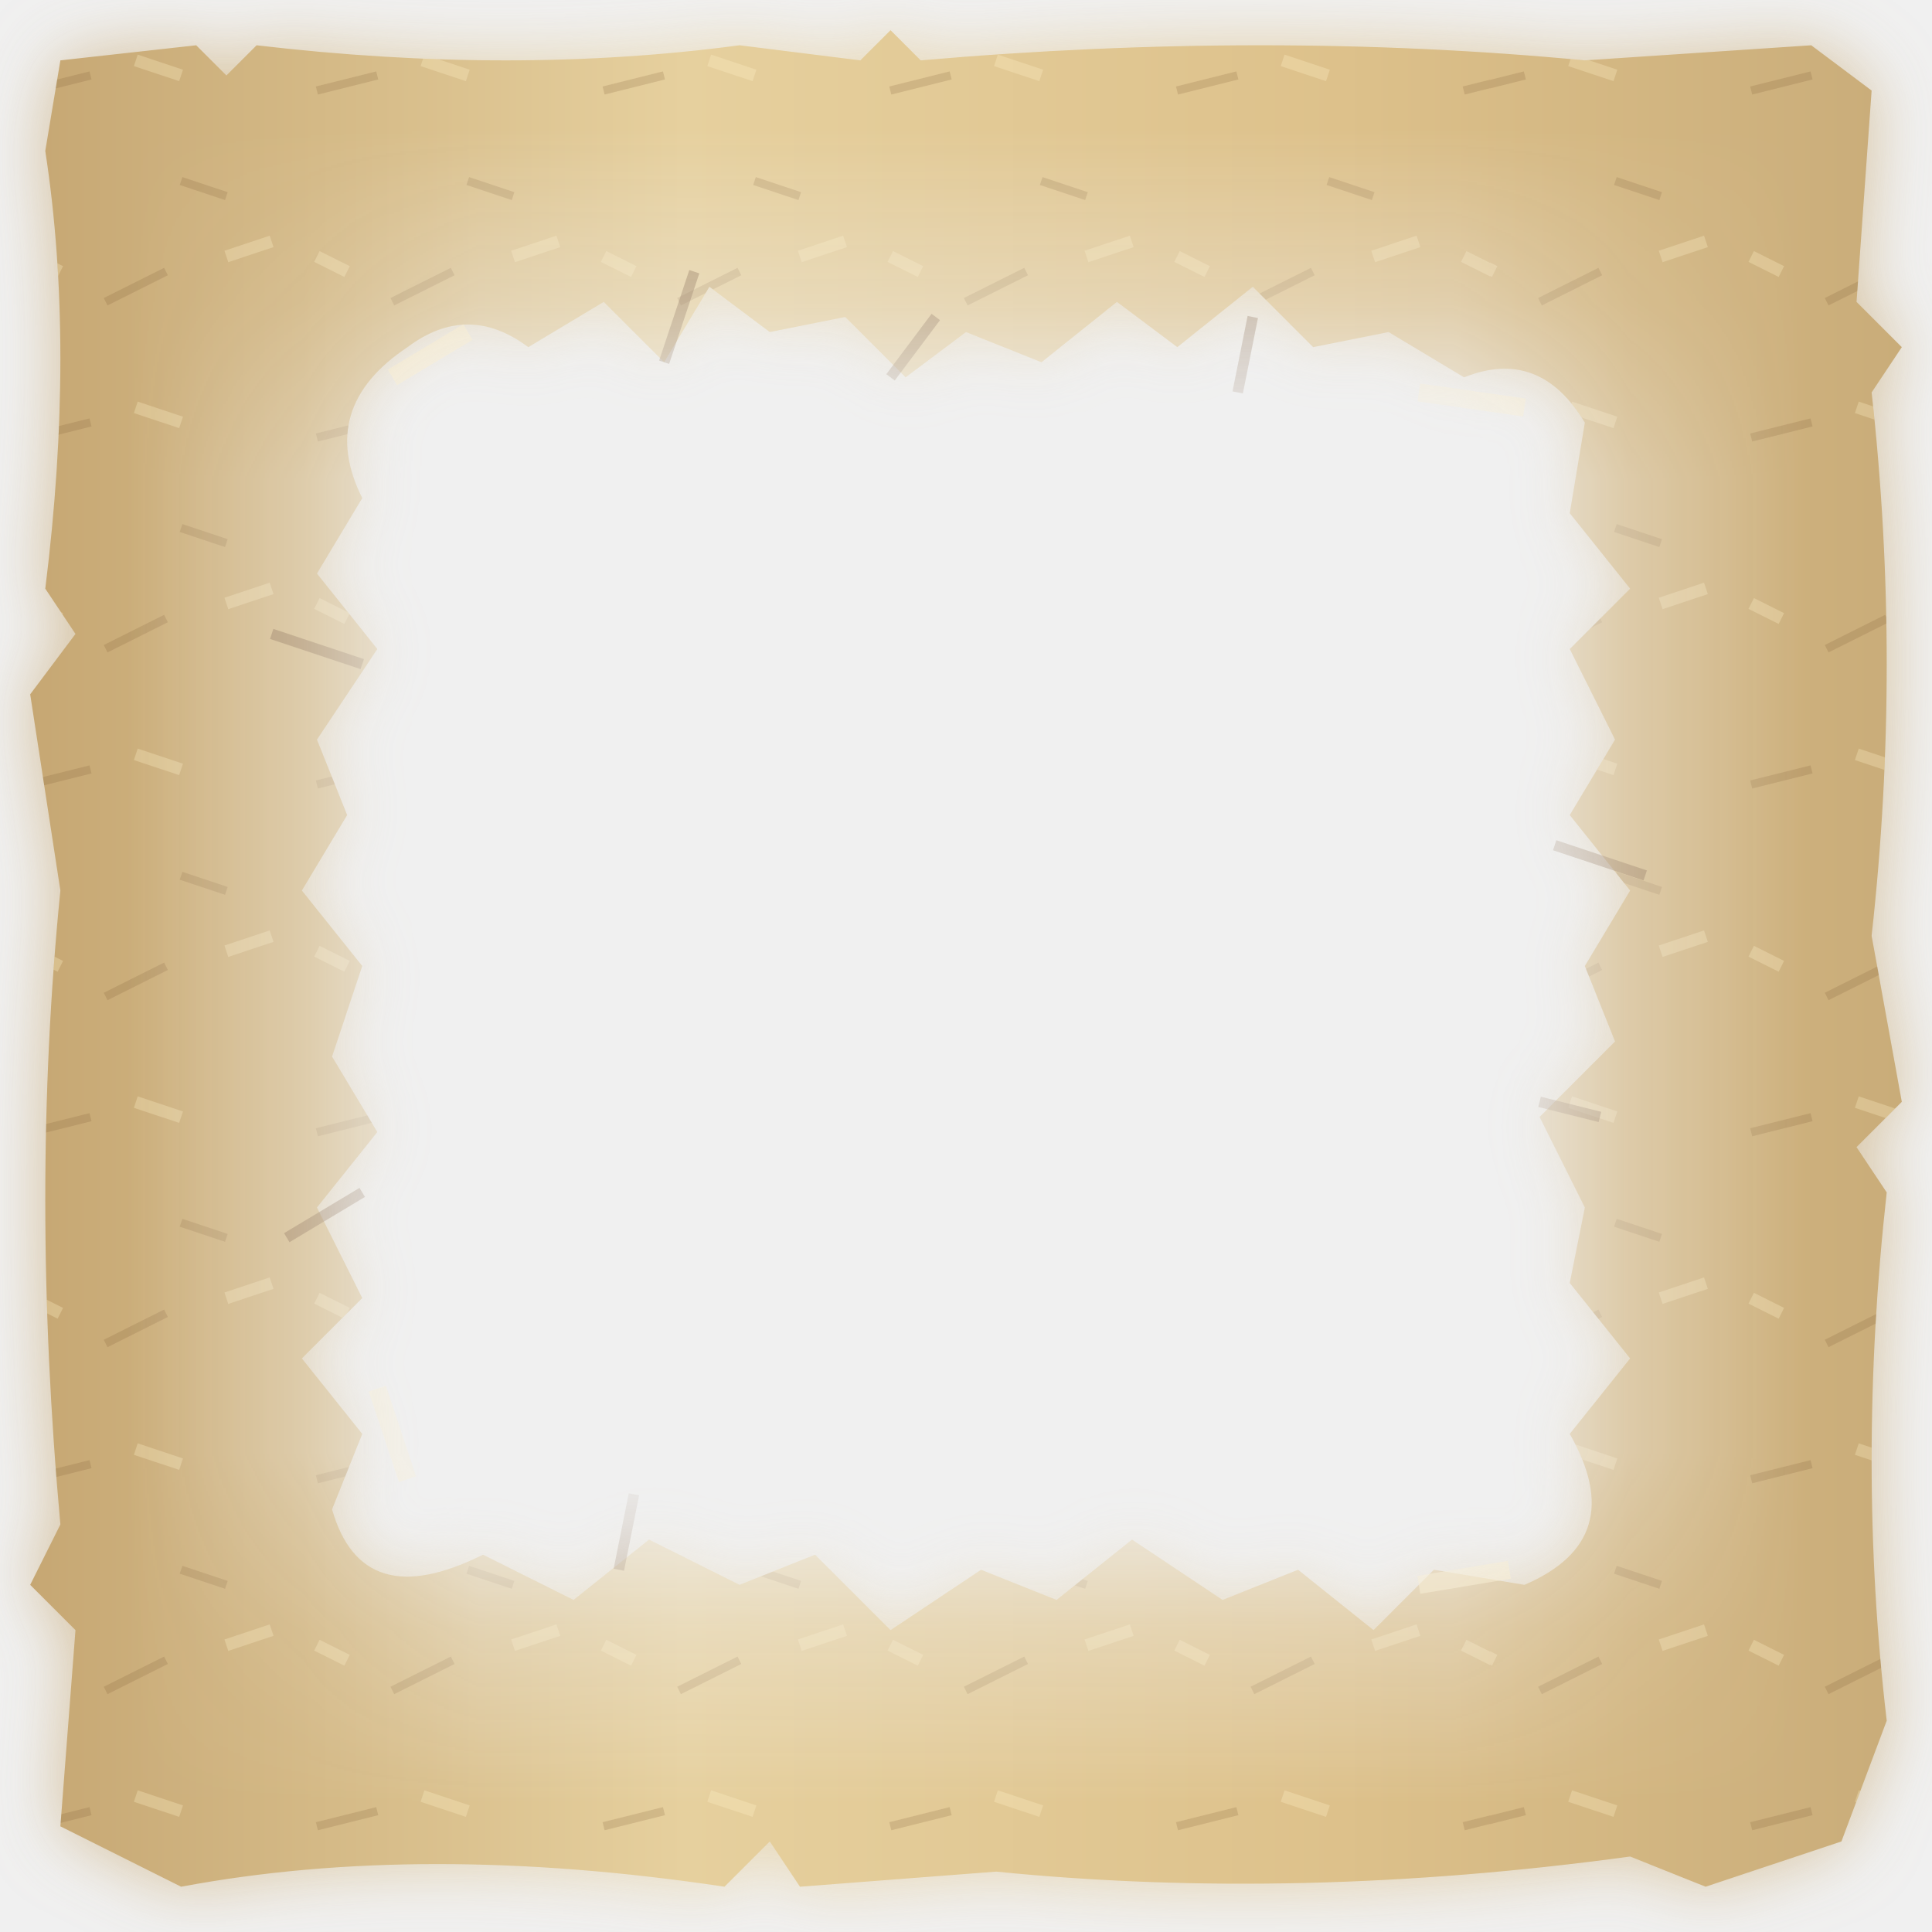
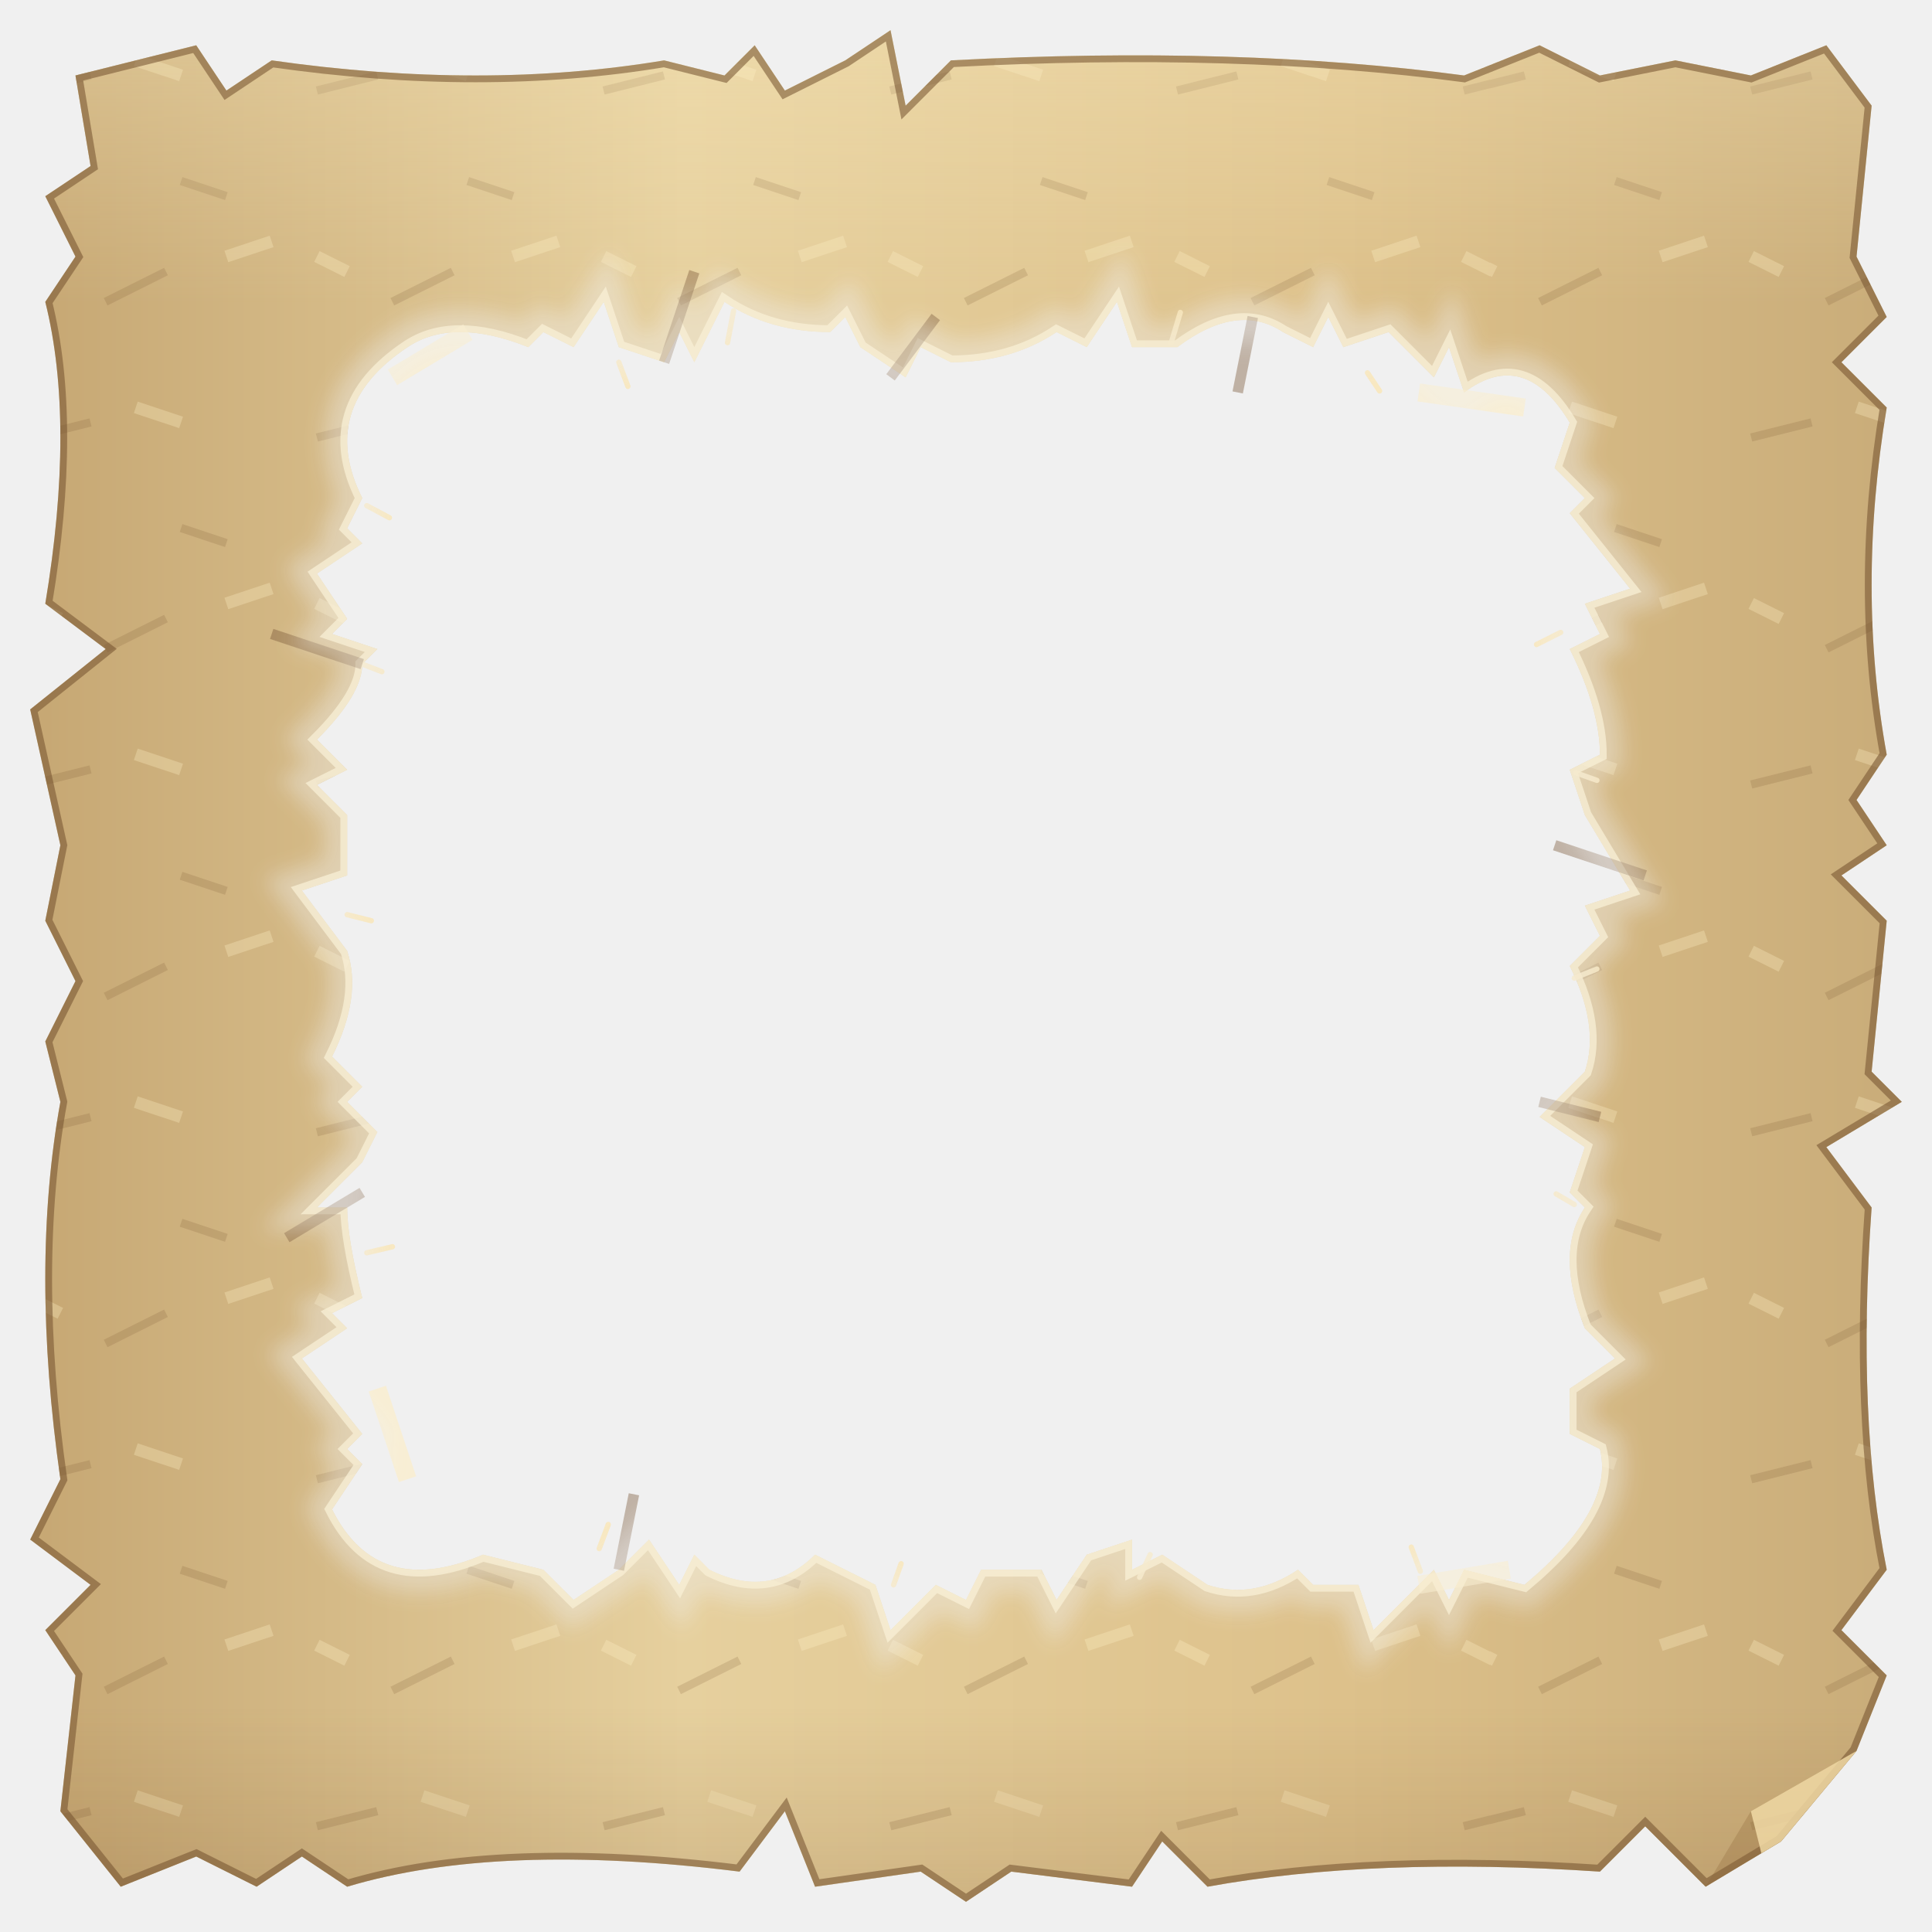
<svg xmlns="http://www.w3.org/2000/svg" viewBox="0 0 128 128">
  <defs>
    <linearGradient id="paper">
      <stop stop-color="#c6a773" />
      <stop offset=".35" stop-color="#e6d09e" />
      <stop offset=".7" stop-color="#ddc18b" />
      <stop offset="1" stop-color="#c9ac79" />
    </linearGradient>
-     <linearGradient id="fade-x">
-       <stop stop-color="#fff" />
-       <stop offset=".07" stop-color="#fff" />
-       <stop offset=".16" stop-color="#fff" stop-opacity=".65" />
-       <stop offset=".25" stop-color="#fff" stop-opacity="0" />
-       <stop offset=".75" stop-color="#fff" stop-opacity="0" />
-       <stop offset=".84" stop-color="#fff" stop-opacity=".65" />
-       <stop offset=".93" stop-color="#fff" />
-       <stop offset="1" stop-color="#fff" />
+     <linearGradient id="curl" x1="0" y1="0" x2="0" y2="1">
+       <stop stop-color="#fff1c5" stop-opacity=".35" />
+       <stop offset=".16" stop-color="#fff1c5" stop-opacity="0" />
+       <stop offset=".88" stop-color="#6e451e" stop-opacity="0" />
+       <stop offset="1" stop-color="#6e451e" stop-opacity=".2" />
    </linearGradient>
-     <linearGradient id="fade-y" x1="0" y1="0" x2="0" y2="1" href="#fade-x" />
-     <mask id="fade">
-       <rect width="128" height="128" fill="#000" />
-       <rect width="128" height="128" fill="url(#fade-x)" />
-       <rect width="128" height="128" fill="url(#fade-y)" />
-     </mask>
-     <path id="rim" fill-rule="evenodd" d="M4 4 13 3 15 5 17 3Q34 5 49 3L57 4 59 2 61 4Q84 2 105 4L120 3 124 6 123 20 126 23 124 26Q126 44 124 62L126 73 123 76 125 79Q123 97 125 114L122 122 113 125 108 123Q86 126 66 124L53 125 51 122 48 125Q28 122 12 125L4 121 5 108 2 105 4 101Q2 79 4 59L2 46 5 42 3 39Q5 23 3 10Z M27 23Q31 20 35 23L40 20 44 24 47 19 51 22 56 21 60 25 64 22 69 24 74 20 78 23 83 19 87 23 92 22 97 25Q102 23 105 28L104 34 108 39 104 43 107 49 104 54 108 59 105 64 107 69 102 74 105 80 104 85 108 90 104 95Q108 102 101 105L95 104 91 108 86 104 81 106 75 102 70 106 65 104 59 108 54 103 49 105 43 102 38 106 32 103Q24 107 22 100L24 95 20 90 24 86 21 80 25 75 22 70 24 64 20 59 23 54 21 49 25 43 21 38 24 33Q21 27 27 23Z" />
+     <path id="outer-edge" d="M5 5 13 3 15 6 18 4Q32 6 44 4L48 5 50 3 52 6 56 4 59 2 60 7 63 4Q82 3 97 5L102 3 106 5 111 4 116 5 121 3 124 7 123 17 125 21 122 24 125 27Q123 39 125 50L123 53 125 56 122 58 125 61 124 71 126 73 121 76 124 80Q123 94 125 104L122 108 125 111 123 116 118 122 113 125 109 121 106 124Q91 123 80 125L77 122 75 125 67 124 64 126 61 124 54 125 52 120 49 124Q33 122 23 125L20 123 17 125 13 123 8 125 4 120 5 111 3 108 6 105 2 102 4 98Q2 84 4 73L3 69 5 65 3 61 4 56 2 47 7 43 3 40Q5 28 3 20L5 17 3 13 6 11Z" />
+     <path id="inner-edge" d="M27 23Q30 21 35 23L36 22 38 23 40 20 41 23 44 24 45 22 46 24 48 20Q51 22 55 22L56 21 57 23 60 25 61 23 63 24Q67 24 70 22L72 23 74 20 75 23 78 23Q82 20 85 22L87 23 88 21 89 23 92 22 95 25 96 23 97 26Q101 23 104 28L103 31 105 33 104 34 108 39 105 40 106 42 104 43Q106 47 106 50L104 51 105 54 108 59 105 60 106 62 104 64Q106 68 105 71L102 74 105 76 104 79 105 80Q103 83 105 88L107 90 104 92 104 95 106 96Q107 100 101 105L97 104 96 106 95 104 91 108 90 105 87 105 86 104Q83 106 80 105L77 103 75 104 75 102 72 103 70 106 69 104 65 104 64 106 62 105 59 108 58 105 54 103Q51 106 47 104L46 103 45 105 43 102 41 104 38 106 36 104 32 103Q25 106 22 100L24 97 23 96 24 95 20 90 23 88 22 87 24 86Q23 82 23 80L21 80 24 77 25 75 23 73 24 72 22 70Q24 66 23 63L20 59 23 58 23 54 21 52 23 51 21 49Q24 46 24 44L25 43 22 42 23 41 21 38 24 36 23 35 24 33Q21 27 27 23Z" />
+     <path id="rim" fill-rule="evenodd" d="M5 5 13 3 15 6 18 4Q32 6 44 4L48 5 50 3 52 6 56 4 59 2 60 7 63 4Q82 3 97 5L102 3 106 5 111 4 116 5 121 3 124 7 123 17 125 21 122 24 125 27Q123 39 125 50L123 53 125 56 122 58 125 61 124 71 126 73 121 76 124 80Q123 94 125 104L122 108 125 111 123 116 118 122 113 125 109 121 106 124Q91 123 80 125L77 122 75 125 67 124 64 126 61 124 54 125 52 120 49 124Q33 122 23 125L20 123 17 125 13 123 8 125 4 120 5 111 3 108 6 105 2 102 4 98Q2 84 4 73L3 69 5 65 3 61 4 56 2 47 7 43 3 40Q5 28 3 20L5 17 3 13 6 11Z M27 23Q30 21 35 23L36 22 38 23 40 20 41 23 44 24 45 22 46 24 48 20Q51 22 55 22L56 21 57 23 60 25 61 23 63 24Q67 24 70 22L72 23 74 20 75 23 78 23Q82 20 85 22L87 23 88 21 89 23 92 22 95 25 96 23 97 26Q101 23 104 28L103 31 105 33 104 34 108 39 105 40 106 42 104 43Q106 47 106 50L104 51 105 54 108 59 105 60 106 62 104 64Q106 68 105 71L102 74 105 76 104 79 105 80Q103 83 105 88L107 90 104 92 104 95 106 96Q107 100 101 105L97 104 96 106 95 104 91 108 90 105 87 105 86 104Q83 106 80 105L77 103 75 104 75 102 72 103 70 106 69 104 65 104 64 106 62 105 59 108 58 105 54 103Q51 106 47 104L46 103 45 105 43 102 41 104 38 106 36 104 32 103Q25 106 22 100L24 97 23 96 24 95 20 90 23 88 22 87 24 86Q23 82 23 80L21 80 24 77 25 75 23 73 24 72 22 70Q24 66 23 63L20 59 23 58 23 54 21 52 23 51 21 49Q24 46 24 44L25 43 22 42 23 41 21 38 24 36 23 35 24 33Q21 27 27 23Z" />
    <clipPath id="rim-clip">
      <use href="#rim" clip-rule="evenodd" />
    </clipPath>
-     <filter id="soft" x="-15%" y="-15%" width="130%" height="130%">
-       <feGaussianBlur stdDeviation="2.2" />
+     <filter id="inner-soft" x="-10%" y="-10%" width="120%" height="120%">
+       <feGaussianBlur stdDeviation=".65" />
    </filter>
+     <mask id="inner-fade" maskUnits="userSpaceOnUse" x="0" y="0" width="128" height="128">
+       <rect width="128" height="128" fill="#fff" />
+       <use href="#inner-edge" fill="none" stroke="#000" stroke-width="3" opacity=".4" filter="url(#inner-soft)" />
+     </mask>
    <pattern id="fibres" width="19" height="23" patternUnits="userSpaceOnUse">
      <path d="m2 6 4-1m6 7 3 1M7 20l4-2" stroke="#77512d" stroke-width=".55" opacity=".18" />
      <path d="m9 4 3 1m3 12 3-1M2 17l2 1" stroke="#fff1c7" stroke-width=".8" opacity=".3" />
    </pattern>
  </defs>
-   <g mask="url(#fade)">
-     <use href="#rim" fill="url(#paper)" filter="url(#soft)" opacity=".7" />
+   <g mask="url(#inner-fade)">
    <use href="#rim" fill="url(#paper)" />
    <rect width="128" height="128" fill="url(#fibres)" clip-path="url(#rim-clip)" />
+     <rect width="128" height="128" fill="url(#curl)" clip-path="url(#rim-clip)" />
+     <use href="#outer-edge" fill="none" stroke="#73512e" stroke-width=".9" opacity=".55" clip-path="url(#rim-clip)" />
+     <path d="m116 120 7-4-2 8-8 1Z" fill="#8b6335" opacity=".28" clip-path="url(#rim-clip)" />
+     <path d="m116 120 7-4-6 8Z" fill="#f5dfaa" opacity=".8" clip-path="url(#rim-clip)" />
+     <use href="#inner-edge" fill="none" stroke="#fff0c5" stroke-width=".9" opacity=".75" clip-path="url(#rim-clip)" />
+     <g fill="none" stroke="#f9e6b8" stroke-width=".35" stroke-linecap="round" opacity=".85">
+       <path d="m41 24 .6 1.6m7-5-.4 2.1m30-2-.6 2m13 2 .8 1.2m12 16-1.6.8m4 9-1.4-.5m1.4 13-1.5.6m0 15-1.2-.7m-9 25-.6-1.6m-18 2 .7-1.5m-17 2 .5-1.4m-20-1 .6-1.6m-16-18 1.7-.4m-3-22 1.6.4m-.6-17 1.3.5m-1-11 1.5.8" />
+     </g>
    <path d="m44 24 2-6m13 7 3-4m41 35 6 2m-7 15 4 1m-65 30 1-5M24 44l-6-2m6 37-5 3m64-61-1 5" fill="none" stroke="#765333" stroke-width=".7" opacity=".4" />
    <path d="m26 25 5-3m63 4 7 1m-1 77-6 1m-67-7-2-6" fill="none" stroke="#ffedbd" stroke-width="1.2" opacity=".55" />
  </g>
</svg>
